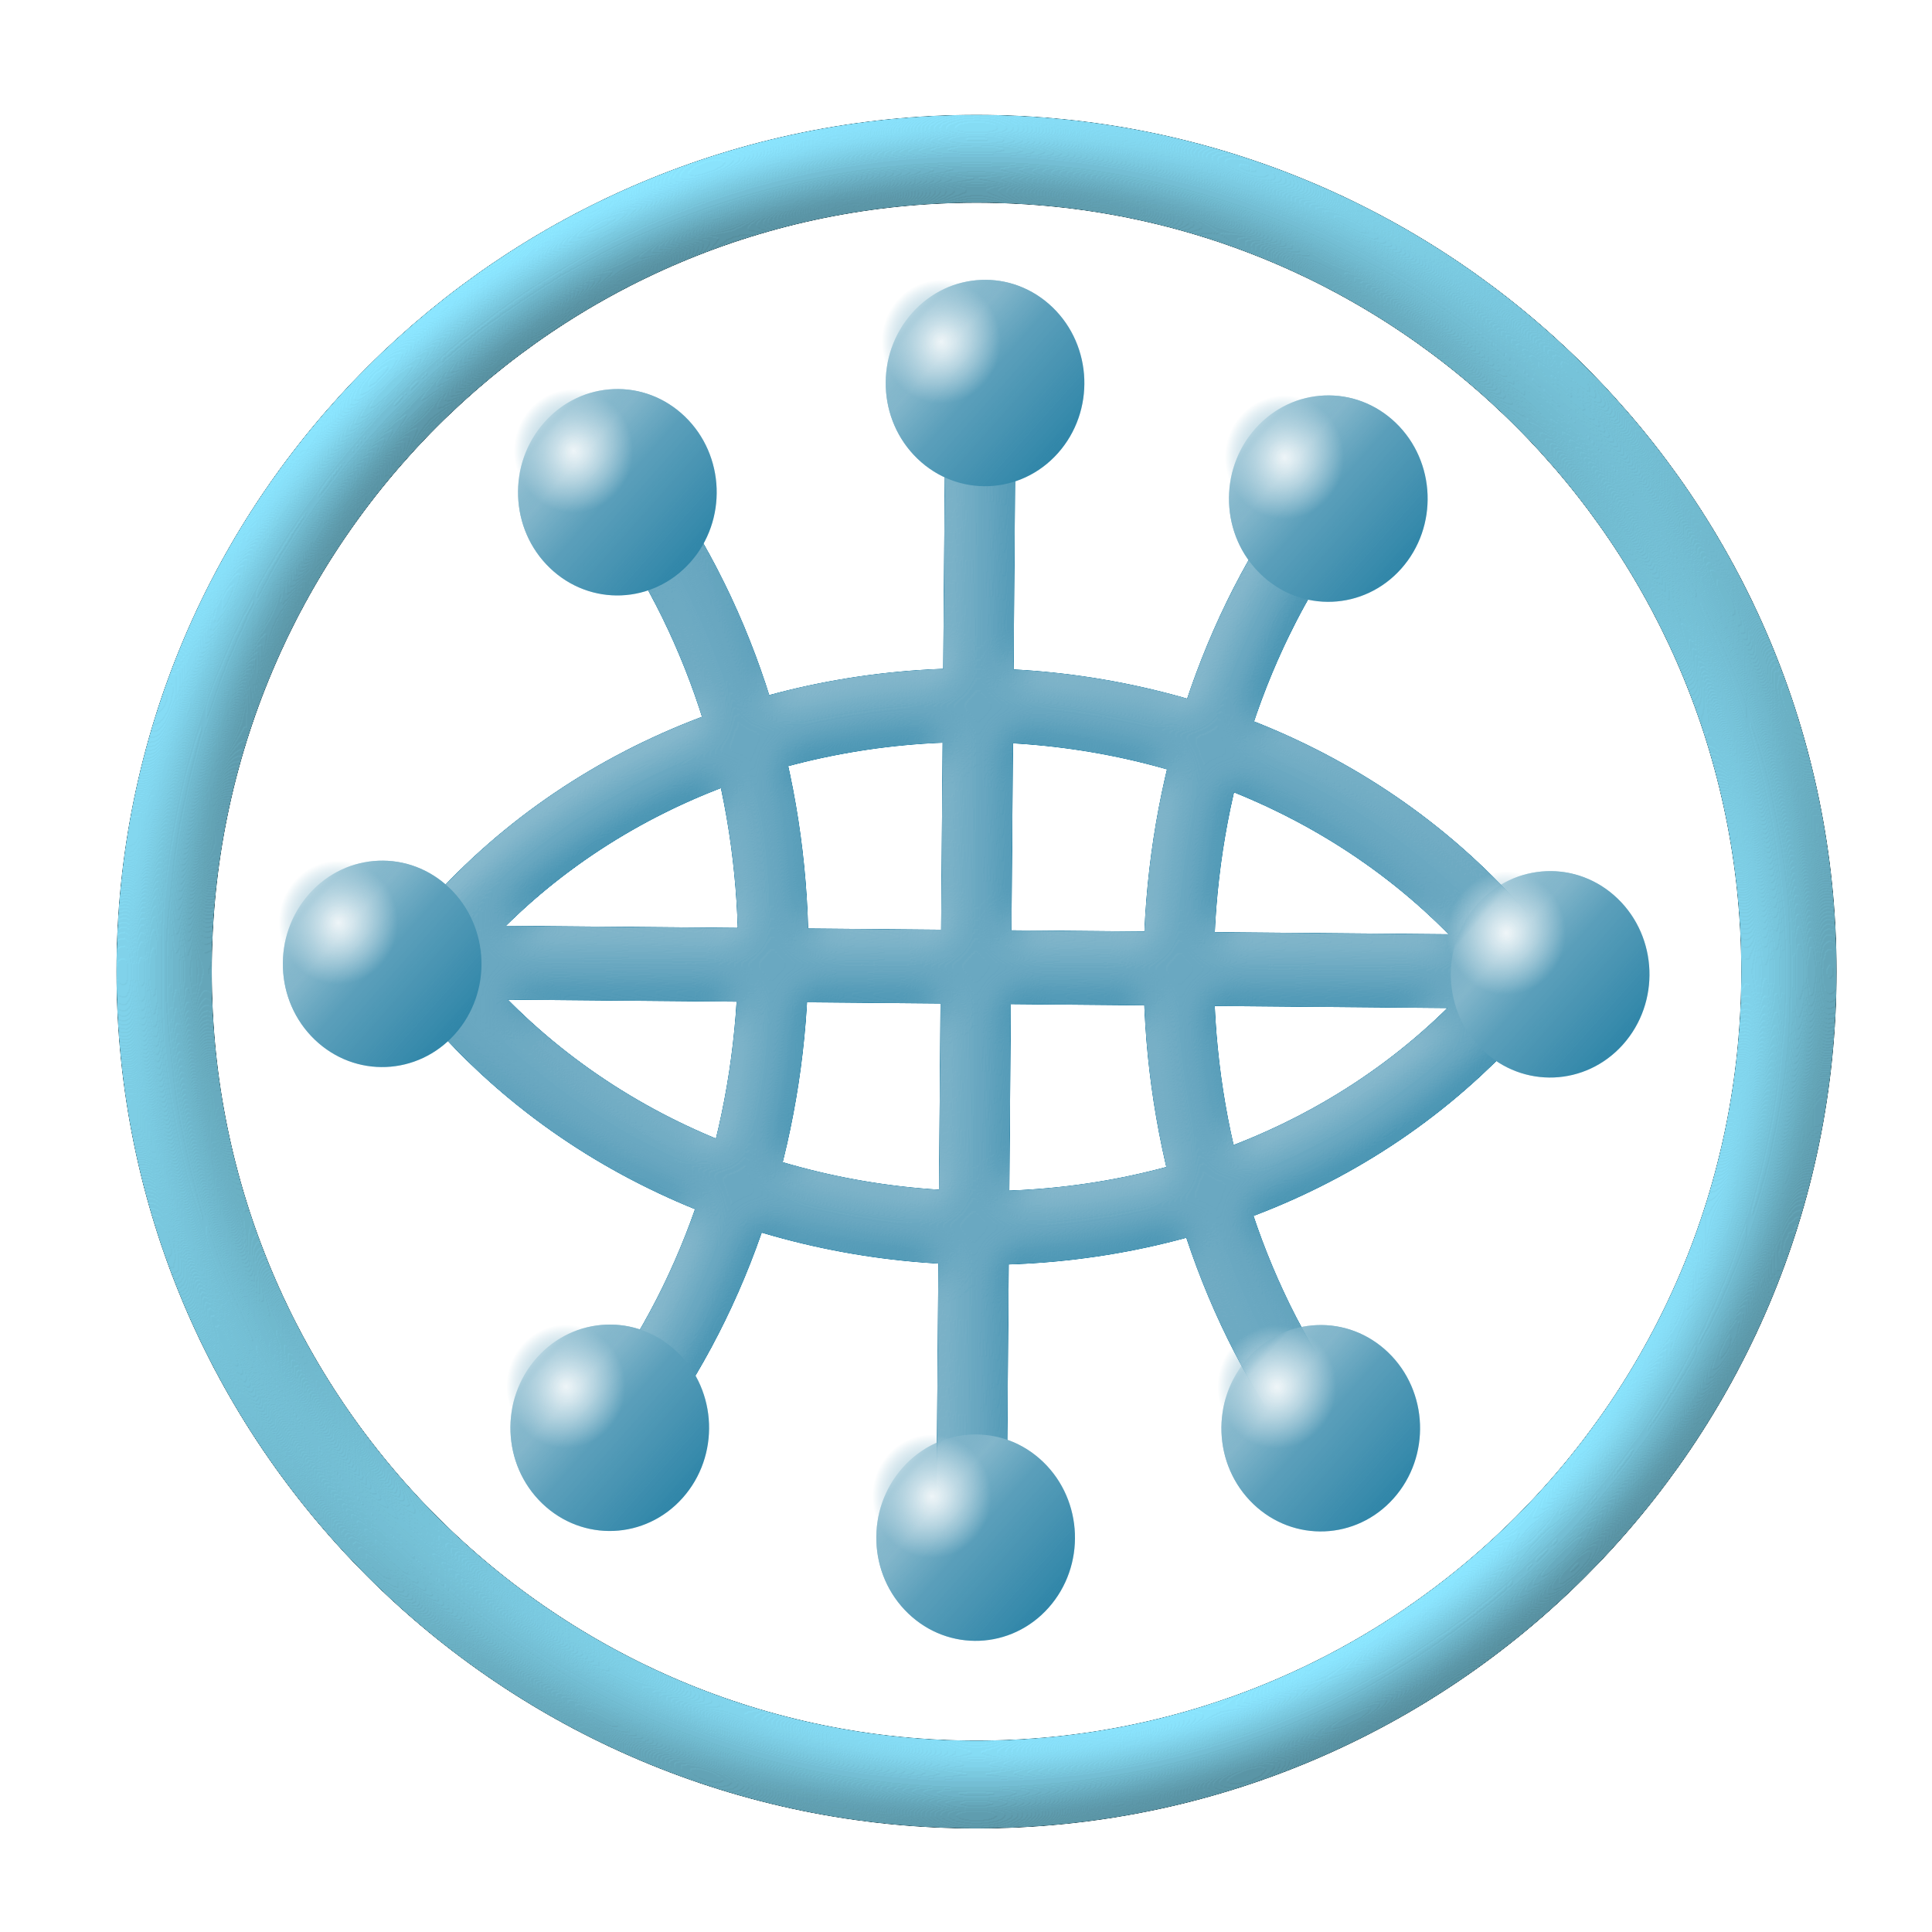
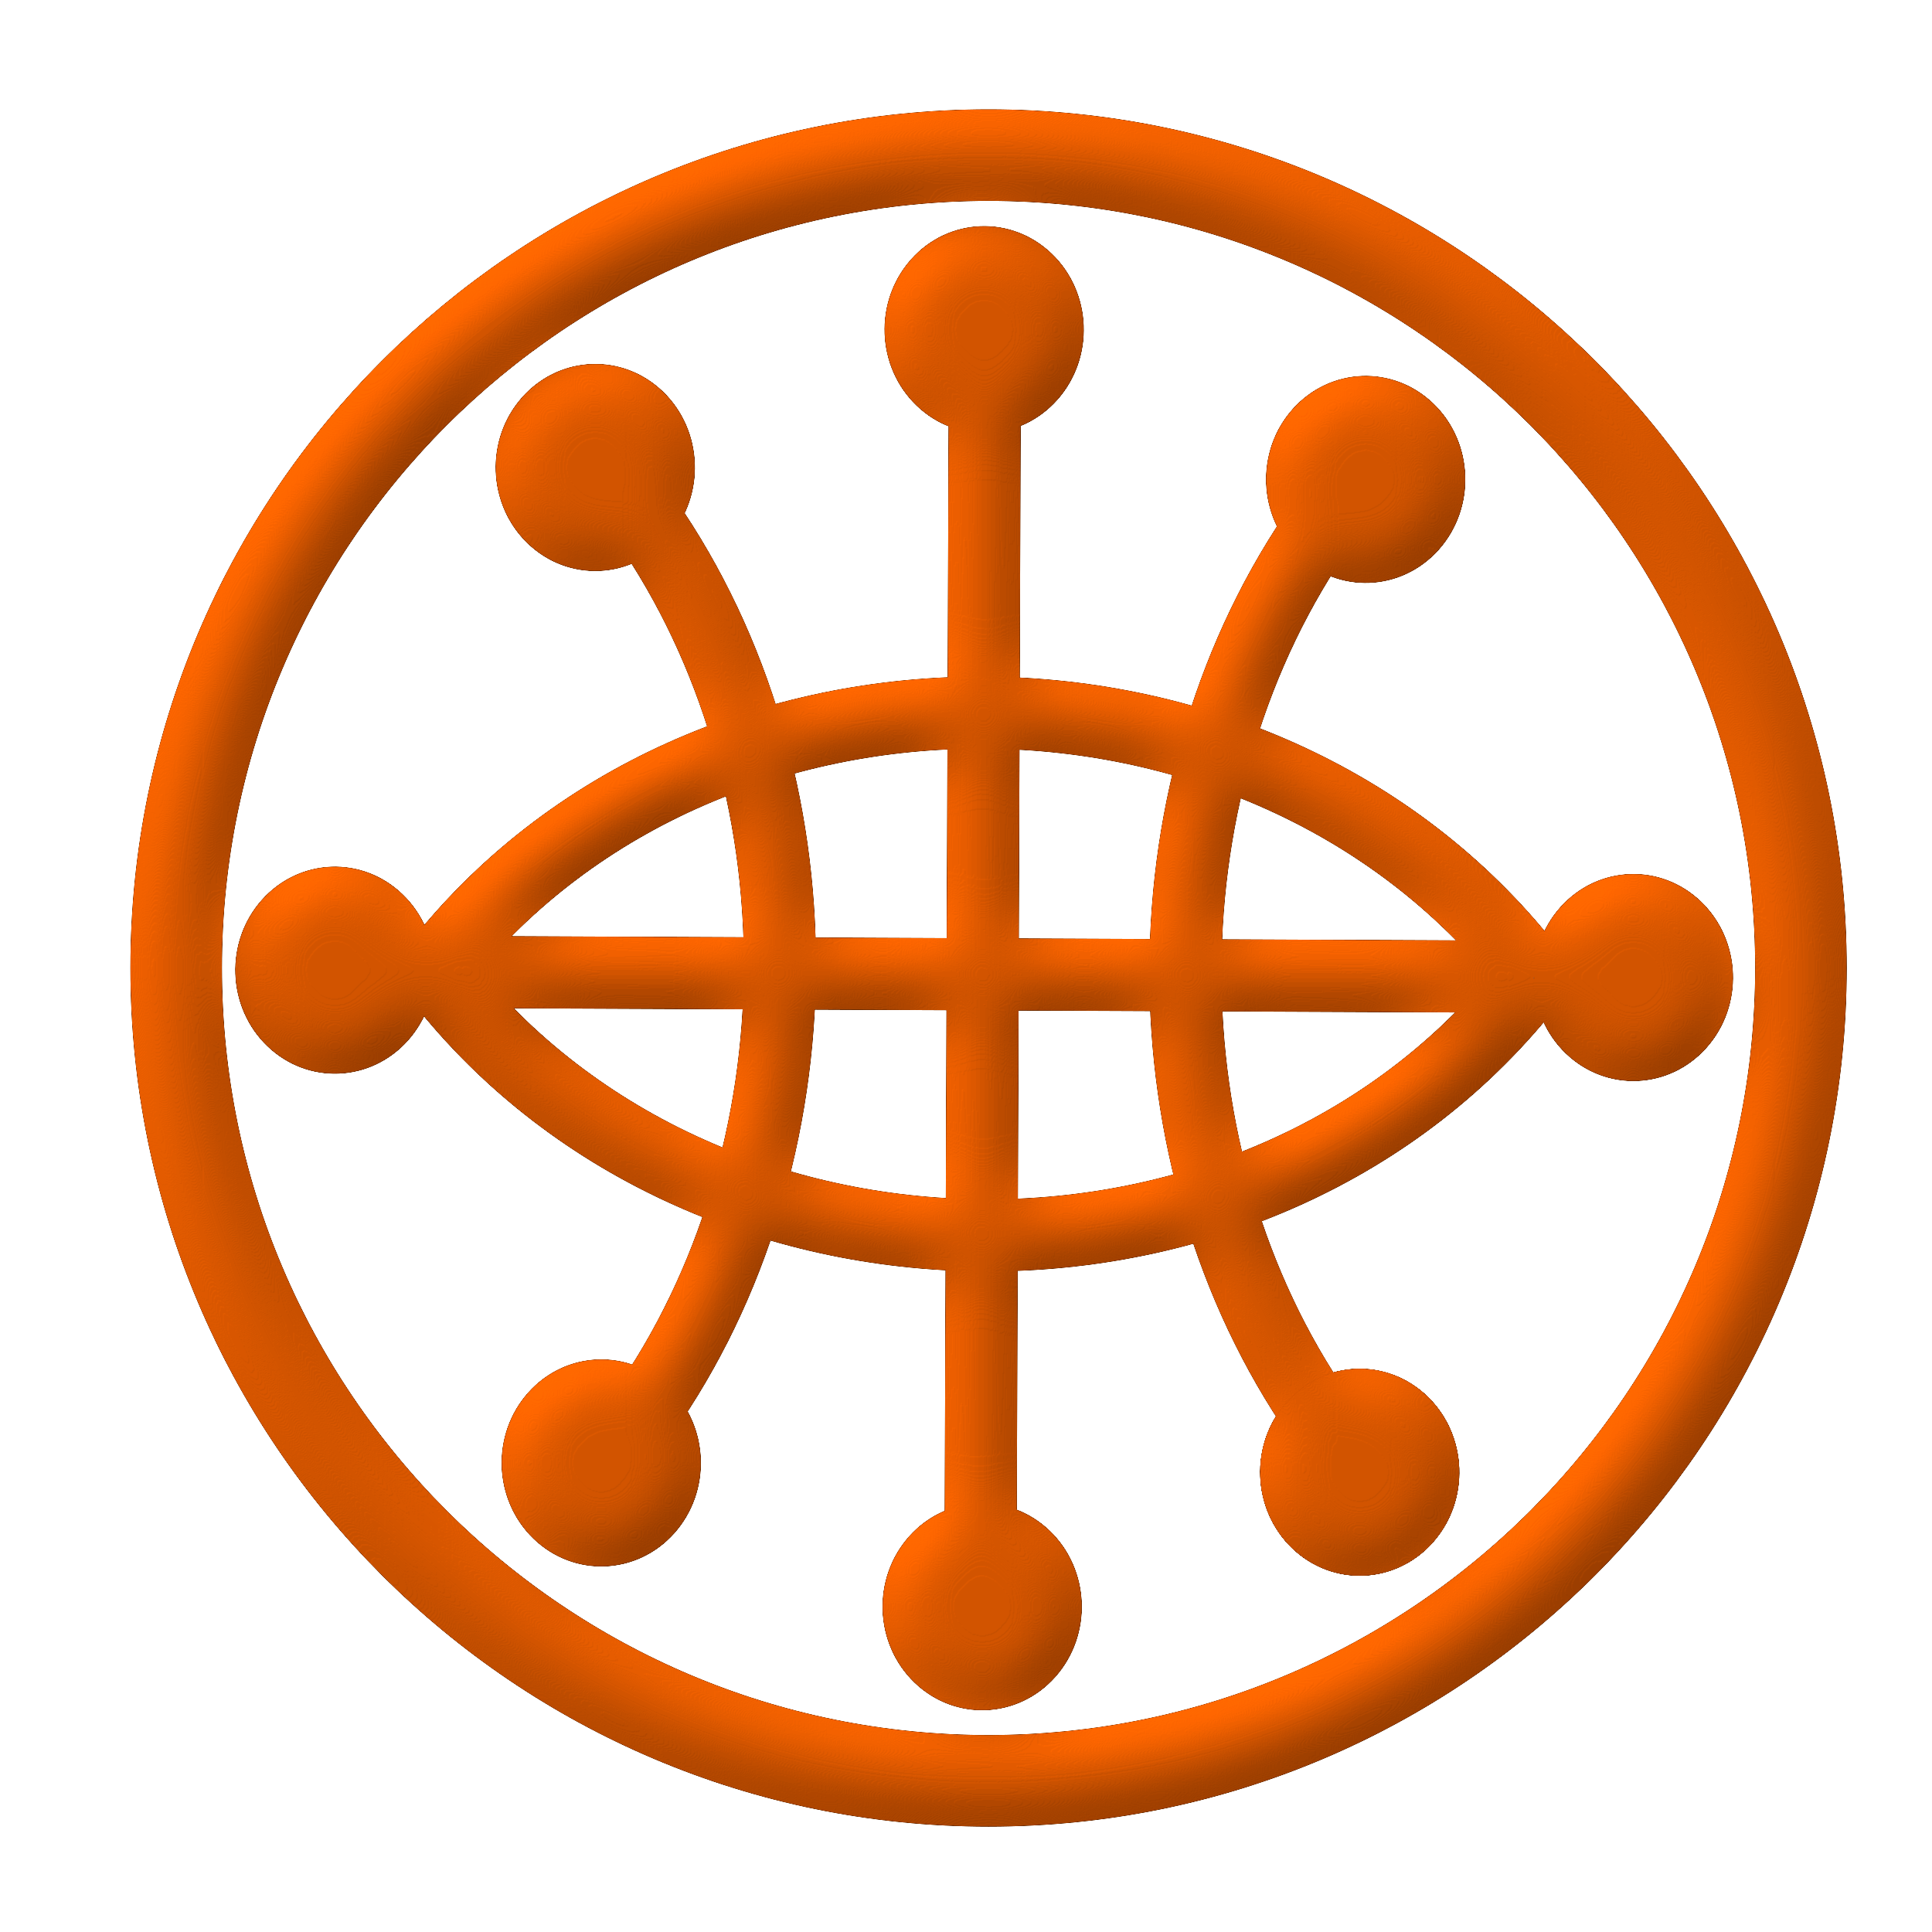
- <svg xmlns="http://www.w3.org/2000/svg" xmlns:xlink="http://www.w3.org/1999/xlink" width="320" height="320" id="svg2" version="1.1">
+ <svg xmlns="http://www.w3.org/2000/svg" width="341.333" height="341.333" id="svg2" version="1.1">
  <defs id="defs">
-     <filter id="filter4019" style="color-interpolation-filters:sRGB">
-       <feGaussianBlur stdDeviation="6" in="SourceGraphic" result="result0" id="feGaussianBlur4021" />
-       <feDiffuseLighting diffuseConstant="1" surfaceScale="10" result="result5" id="feDiffuseLighting4023">
-         <feDistantLight elevation="25" azimuth="235" id="feDistantLight4025" />
+     <filter style="color-interpolation-filters:sRGB" id="filter4019">
+       <feGaussianBlur id="feGaussianBlur4021" result="result0" in="SourceGraphic" stdDeviation="2.42" />
+       <feDiffuseLighting id="feDiffuseLighting4023" result="result5" surfaceScale="10" diffuseConstant="2.62">
+         <feDistantLight id="feDistantLight4025" azimuth="235" elevation="25" />
      </feDiffuseLighting>
-       <feComposite k4="0" k1="1" in2="SourceGraphic" in="result5" result="result4" operator="arithmetic" k2="0" k3="0.6" id="feComposite4027" />
-     </filter>
-     <filter width="1" height="1" x="0" y="0" id="filter3026-0" style="color-interpolation-filters:sRGB">
-       <feColorMatrix result="result1" values="180" type="hueRotate" id="feColorMatrix3028-0" />
-     </filter>
-     <filter id="filter11703" x="0" y="0" width="1" height="1" style="color-interpolation-filters:sRGB">
-       <feColorMatrix id="feColorMatrix11705" result="result2" values="1" type="saturate" />
-       <feColorMatrix id="feColorMatrix11707" in="result2" type="hueRotate" values="50" result="result1" />
-       <feColorMatrix id="feColorMatrix11709" type="matrix" values="1 -1 1 0 0 0 1 0 0 0 1 -1 1 0 0 0 0 0 1 0 " />
-       <feColorMatrix result="fbSourceGraphic" id="feColorMatrix11711" type="hueRotate" values="300" />
-       <feColorMatrix id="feColorMatrix13969" values="0 0 0 -1 0 0 0 0 -1 0 0 0 0 -1 0 0 0 0 1 0" in="fbSourceGraphic" result="fbSourceGraphicAlpha" />
-       <feColorMatrix in="fbSourceGraphic" result="result1" values="0" type="saturate" id="feColorMatrix13971" />
-       <feFlood result="result3" flood-color="rgb(9,111,152)" id="feFlood13973" />
-       <feBlend result="result2" mode="screen" in2="result1" id="feBlend13975" />
-       <feComposite in="result2" operator="in" in2="fbSourceGraphic" id="feComposite13977" />
-     </filter>
-     <filter id="filter4016" style="color-interpolation-filters:sRGB">
-       <feGaussianBlur id="feGaussianBlur4018" result="result0" in="SourceGraphic" stdDeviation="5" />
-       <feDiffuseLighting id="feDiffuseLighting4020" result="result5" surfaceScale="10" diffuseConstant="1">
-         <feDistantLight id="feDistantLight4022" azimuth="235" elevation="25" />
+       <feComposite id="feComposite4027" k3="0.6" k2="0" operator="arithmetic" result="result4" k1="1" k4="0" in="result5" in2="SourceGraphic" />
+     </filter>
+     <filter style="color-interpolation-filters:sRGB" id="filter3026-0" y="0" x="0" height="1" width="1">
+       <feColorMatrix id="feColorMatrix3028-0" type="hueRotate" values="180" result="result1" />
+     </filter>
+     <filter style="color-interpolation-filters:sRGB" height="1" width="1" y="0" x="0" id="filter11703">
+       <feColorMatrix type="saturate" values="1" result="result2" id="feColorMatrix11705" />
+       <feColorMatrix result="result1" values="50" type="hueRotate" in="result2" id="feColorMatrix11707" />
+       <feColorMatrix values="1 -1 1 0 0 0 1 0 0 0 1 -1 1 0 0 0 0 0 1 0 " type="matrix" id="feColorMatrix11709" />
+       <feColorMatrix values="300" type="hueRotate" id="feColorMatrix11711" result="fbSourceGraphic" />
+       <feColorMatrix result="fbSourceGraphicAlpha" in="fbSourceGraphic" values="0 0 0 -1 0 0 0 0 -1 0 0 0 0 -1 0 0 0 0 1 0" id="feColorMatrix13969" />
+       <feColorMatrix id="feColorMatrix13971" type="saturate" values="0" result="result1" in="fbSourceGraphic" />
+       <feFlood id="feFlood13973" flood-color="rgb(9,111,152)" result="result3" />
+       <feBlend id="feBlend13975" in2="result1" mode="screen" result="result2" />
+       <feComposite id="feComposite13977" in2="fbSourceGraphic" operator="in" in="result2" />
+     </filter>
+     <filter style="color-interpolation-filters:sRGB" id="filter4016">
+       <feGaussianBlur stdDeviation="5" in="SourceGraphic" result="result0" id="feGaussianBlur4018" />
+       <feDiffuseLighting diffuseConstant="1" surfaceScale="10" result="result5" id="feDiffuseLighting4020" lighting-color="rgb(254,254,254)">
+         <feDistantLight elevation="13" azimuth="235" id="feDistantLight4022" />
      </feDiffuseLighting>
-       <feComposite k4="0" id="feComposite4024" k3="0.6" k2="0" operator="arithmetic" result="result4" in="result5" in2="SourceGraphic" k1="1" />
-     </filter>
-     <linearGradient y2="535.219" x2="605.714" y1="535.219" x1="154.286" gradientUnits="userSpaceOnUse" id="linearGradient8209-262" xlink:href="#linearGradient15834-3-2-254" />
+       <feComposite k1="1" in="result5" result="result4" operator="arithmetic" k2="0" k3="0.6" id="feComposite4024" k4="0" in2="SourceGraphic" />
+     </filter>
    <linearGradient id="linearGradient15834-3-2-254">
-       <stop style="stop-color:#77001c;stop-opacity:1;" offset="0" id="stop6827" />
-       <stop id="stop6829" offset="0.5" style="stop-color:#da1964;stop-opacity:1;" />
-       <stop style="stop-color: rgb(210, 64, 15); stop-opacity: 1;" offset="0.75" id="stop6831" />
-       <stop id="stop6833" offset="0.938" style="stop-color: rgb(212, 67, 22); stop-opacity: 0.615;" />
-       <stop id="stop6835" offset="1" style="stop-color:#c3003b;stop-opacity:0.219;" />
-     </linearGradient>
-     <radialGradient r="135" fy="545.934" fx="102.143" cy="545.934" cx="102.143" gradientUnits="userSpaceOnUse" id="radialGradient8211-889" xlink:href="#linearGradient18791-8-2-811" />
-     <linearGradient id="linearGradient18791-8-2-811">
-       <stop id="stop6839" offset="0" style="stop-color: rgb(255, 255, 255); stop-opacity: 1;" />
-       <stop id="stop6841" offset="1" style="stop-color: rgb(255, 255, 255); stop-opacity: 0;" />
-     </linearGradient>
-     <linearGradient y2="535.219" x2="605.714" y1="535.219" x1="154.286" gradientUnits="userSpaceOnUse" id="linearGradient8213-323" xlink:href="#linearGradient15834-3-2-825" />
+       <stop id="stop6827" offset="0" style="stop-color:#77001c;stop-opacity:1;" />
+       <stop style="stop-color:#da1964;stop-opacity:1;" offset="0.5" id="stop6829" />
+       <stop id="stop6831" offset="0.75" style="stop-color: rgb(210, 64, 15); stop-opacity: 1;" />
+       <stop style="stop-color: rgb(212, 67, 22); stop-opacity: 0.615;" offset="0.938" id="stop6833" />
+       <stop style="stop-color:#c3003b;stop-opacity:0.219;" offset="1" id="stop6835" />
+     </linearGradient>
    <linearGradient id="linearGradient15834-3-2-825">
-       <stop style="stop-color:#77001c;stop-opacity:1;" offset="0" id="stop6845" />
-       <stop id="stop6847" offset="0.5" style="stop-color:#da1964;stop-opacity:1;" />
-       <stop style="stop-color: rgb(210, 64, 15); stop-opacity: 1;" offset="0.75" id="stop6849" />
-       <stop id="stop6851" offset="0.938" style="stop-color: rgb(212, 67, 22); stop-opacity: 0.615;" />
-       <stop id="stop6853" offset="1" style="stop-color:#c3003b;stop-opacity:0.219;" />
-     </linearGradient>
-     <radialGradient r="135" fy="545.934" fx="102.143" cy="545.934" cx="102.143" gradientUnits="userSpaceOnUse" id="radialGradient8215-615" xlink:href="#linearGradient18791-8-2-933" />
-     <linearGradient id="linearGradient18791-8-2-933">
-       <stop id="stop6857" offset="0" style="stop-color: rgb(255, 255, 255); stop-opacity: 1;" />
-       <stop id="stop6859" offset="1" style="stop-color: rgb(255, 255, 255); stop-opacity: 0;" />
-     </linearGradient>
-     <linearGradient y2="535.219" x2="605.714" y1="535.219" x1="154.286" gradientUnits="userSpaceOnUse" id="linearGradient8217-977" xlink:href="#linearGradient15834-3-2-242" />
+       <stop id="stop6845" offset="0" style="stop-color:#77001c;stop-opacity:1;" />
+       <stop style="stop-color:#da1964;stop-opacity:1;" offset="0.5" id="stop6847" />
+       <stop id="stop6849" offset="0.75" style="stop-color: rgb(210, 64, 15); stop-opacity: 1;" />
+       <stop style="stop-color: rgb(212, 67, 22); stop-opacity: 0.615;" offset="0.938" id="stop6851" />
+       <stop style="stop-color:#c3003b;stop-opacity:0.219;" offset="1" id="stop6853" />
+     </linearGradient>
    <linearGradient id="linearGradient15834-3-2-242">
-       <stop style="stop-color:#77001c;stop-opacity:1;" offset="0" id="stop6863" />
-       <stop id="stop6865" offset="0.5" style="stop-color:#da1964;stop-opacity:1;" />
-       <stop style="stop-color: rgb(210, 64, 15); stop-opacity: 1;" offset="0.75" id="stop6867" />
-       <stop id="stop6869" offset="0.938" style="stop-color: rgb(212, 67, 22); stop-opacity: 0.615;" />
-       <stop id="stop6871" offset="1" style="stop-color:#c3003b;stop-opacity:0.219;" />
-     </linearGradient>
-     <radialGradient r="135" fy="545.934" fx="102.143" cy="545.934" cx="102.143" gradientUnits="userSpaceOnUse" id="radialGradient8219-540" xlink:href="#linearGradient18791-8-2-980" />
-     <linearGradient id="linearGradient18791-8-2-980">
-       <stop id="stop6875" offset="0" style="stop-color: rgb(255, 255, 255); stop-opacity: 1;" />
-       <stop id="stop6877" offset="1" style="stop-color: rgb(255, 255, 255); stop-opacity: 0;" />
-     </linearGradient>
-     <linearGradient y2="535.219" x2="605.714" y1="535.219" x1="154.286" gradientUnits="userSpaceOnUse" id="linearGradient8221-575" xlink:href="#linearGradient15834-3-2-546" />
+       <stop id="stop6863" offset="0" style="stop-color:#77001c;stop-opacity:1;" />
+       <stop style="stop-color:#da1964;stop-opacity:1;" offset="0.5" id="stop6865" />
+       <stop id="stop6867" offset="0.75" style="stop-color: rgb(210, 64, 15); stop-opacity: 1;" />
+       <stop style="stop-color: rgb(212, 67, 22); stop-opacity: 0.615;" offset="0.938" id="stop6869" />
+       <stop style="stop-color:#c3003b;stop-opacity:0.219;" offset="1" id="stop6871" />
+     </linearGradient>
    <linearGradient id="linearGradient15834-3-2-546">
-       <stop style="stop-color:#77001c;stop-opacity:1;" offset="0" id="stop6881" />
-       <stop id="stop6883" offset="0.5" style="stop-color:#da1964;stop-opacity:1;" />
-       <stop style="stop-color: rgb(210, 64, 15); stop-opacity: 1;" offset="0.75" id="stop6885" />
-       <stop id="stop6887" offset="0.938" style="stop-color: rgb(212, 67, 22); stop-opacity: 0.615;" />
-       <stop id="stop6889" offset="1" style="stop-color:#c3003b;stop-opacity:0.219;" />
-     </linearGradient>
-     <radialGradient r="135" fy="545.934" fx="102.143" cy="545.934" cx="102.143" gradientUnits="userSpaceOnUse" id="radialGradient8223-123" xlink:href="#linearGradient18791-8-2-250" />
-     <linearGradient id="linearGradient18791-8-2-250">
-       <stop id="stop6893" offset="0" style="stop-color: rgb(255, 255, 255); stop-opacity: 1;" />
-       <stop id="stop6895" offset="1" style="stop-color: rgb(255, 255, 255); stop-opacity: 0;" />
-     </linearGradient>
-     <linearGradient y2="535.219" x2="605.714" y1="535.219" x1="154.286" gradientUnits="userSpaceOnUse" id="linearGradient8225-385" xlink:href="#linearGradient15834-3-2-428" />
+       <stop id="stop6881" offset="0" style="stop-color:#77001c;stop-opacity:1;" />
+       <stop style="stop-color:#da1964;stop-opacity:1;" offset="0.5" id="stop6883" />
+       <stop id="stop6885" offset="0.75" style="stop-color: rgb(210, 64, 15); stop-opacity: 1;" />
+       <stop style="stop-color: rgb(212, 67, 22); stop-opacity: 0.615;" offset="0.938" id="stop6887" />
+       <stop style="stop-color:#c3003b;stop-opacity:0.219;" offset="1" id="stop6889" />
+     </linearGradient>
    <linearGradient id="linearGradient15834-3-2-428">
-       <stop style="stop-color:#77001c;stop-opacity:1;" offset="0" id="stop6899" />
-       <stop id="stop6901" offset="0.5" style="stop-color:#da1964;stop-opacity:1;" />
-       <stop style="stop-color: rgb(210, 64, 15); stop-opacity: 1;" offset="0.75" id="stop6903" />
-       <stop id="stop6905" offset="0.938" style="stop-color: rgb(212, 67, 22); stop-opacity: 0.615;" />
-       <stop id="stop6907" offset="1" style="stop-color:#c3003b;stop-opacity:0.219;" />
-     </linearGradient>
-     <radialGradient r="135" fy="545.934" fx="102.143" cy="545.934" cx="102.143" gradientUnits="userSpaceOnUse" id="radialGradient8227-550" xlink:href="#linearGradient18791-8-2-362" />
-     <linearGradient id="linearGradient18791-8-2-362">
-       <stop id="stop6911" offset="0" style="stop-color: rgb(255, 255, 255); stop-opacity: 1;" />
-       <stop id="stop6913" offset="1" style="stop-color: rgb(255, 255, 255); stop-opacity: 0;" />
-     </linearGradient>
-     <linearGradient y2="535.219" x2="605.714" y1="535.219" x1="154.286" gradientUnits="userSpaceOnUse" id="linearGradient8229-448" xlink:href="#linearGradient15834-3-2-91" />
+       <stop id="stop6899" offset="0" style="stop-color:#77001c;stop-opacity:1;" />
+       <stop style="stop-color:#da1964;stop-opacity:1;" offset="0.5" id="stop6901" />
+       <stop id="stop6903" offset="0.75" style="stop-color: rgb(210, 64, 15); stop-opacity: 1;" />
+       <stop style="stop-color: rgb(212, 67, 22); stop-opacity: 0.615;" offset="0.938" id="stop6905" />
+       <stop style="stop-color:#c3003b;stop-opacity:0.219;" offset="1" id="stop6907" />
+     </linearGradient>
    <linearGradient id="linearGradient15834-3-2-91">
-       <stop style="stop-color:#77001c;stop-opacity:1;" offset="0" id="stop6917" />
-       <stop id="stop6919" offset="0.5" style="stop-color:#da1964;stop-opacity:1;" />
-       <stop style="stop-color: rgb(210, 64, 15); stop-opacity: 1;" offset="0.75" id="stop6921" />
-       <stop id="stop6923" offset="0.938" style="stop-color: rgb(212, 67, 22); stop-opacity: 0.615;" />
-       <stop id="stop6925" offset="1" style="stop-color:#c3003b;stop-opacity:0.219;" />
-     </linearGradient>
-     <radialGradient r="135" fy="545.934" fx="102.143" cy="545.934" cx="102.143" gradientUnits="userSpaceOnUse" id="radialGradient8231-856" xlink:href="#linearGradient18791-8-2-197" />
-     <linearGradient id="linearGradient18791-8-2-197">
-       <stop id="stop6929" offset="0" style="stop-color: rgb(255, 255, 255); stop-opacity: 1;" />
-       <stop id="stop6931" offset="1" style="stop-color: rgb(255, 255, 255); stop-opacity: 0;" />
-     </linearGradient>
-     <linearGradient y2="535.219" x2="605.714" y1="535.219" x1="154.286" gradientUnits="userSpaceOnUse" id="linearGradient8233-584" xlink:href="#linearGradient15834-3-2-941" />
+       <stop id="stop6917" offset="0" style="stop-color:#77001c;stop-opacity:1;" />
+       <stop style="stop-color:#da1964;stop-opacity:1;" offset="0.5" id="stop6919" />
+       <stop id="stop6921" offset="0.75" style="stop-color: rgb(210, 64, 15); stop-opacity: 1;" />
+       <stop style="stop-color: rgb(212, 67, 22); stop-opacity: 0.615;" offset="0.938" id="stop6923" />
+       <stop style="stop-color:#c3003b;stop-opacity:0.219;" offset="1" id="stop6925" />
+     </linearGradient>
    <linearGradient id="linearGradient15834-3-2-941">
-       <stop style="stop-color:#77001c;stop-opacity:1;" offset="0" id="stop6935" />
-       <stop id="stop6937" offset="0.5" style="stop-color:#da1964;stop-opacity:1;" />
-       <stop style="stop-color: rgb(210, 64, 15); stop-opacity: 1;" offset="0.75" id="stop6939" />
-       <stop id="stop6941" offset="0.938" style="stop-color: rgb(212, 67, 22); stop-opacity: 0.615;" />
-       <stop id="stop6943" offset="1" style="stop-color:#c3003b;stop-opacity:0.219;" />
-     </linearGradient>
-     <radialGradient r="135" fy="545.934" fx="102.143" cy="545.934" cx="102.143" gradientUnits="userSpaceOnUse" id="radialGradient8235-749" xlink:href="#linearGradient18791-8-2-943" />
-     <linearGradient id="linearGradient18791-8-2-943">
-       <stop id="stop6947" offset="0" style="stop-color: rgb(255, 255, 255); stop-opacity: 1;" />
-       <stop id="stop6949" offset="1" style="stop-color: rgb(255, 255, 255); stop-opacity: 0;" />
-     </linearGradient>
-     <linearGradient y2="535.219" x2="605.714" y1="535.219" x1="154.286" gradientUnits="userSpaceOnUse" id="linearGradient8237-895" xlink:href="#linearGradient15834-3-2-549" />
+       <stop id="stop6935" offset="0" style="stop-color:#77001c;stop-opacity:1;" />
+       <stop style="stop-color:#da1964;stop-opacity:1;" offset="0.5" id="stop6937" />
+       <stop id="stop6939" offset="0.75" style="stop-color: rgb(210, 64, 15); stop-opacity: 1;" />
+       <stop style="stop-color: rgb(212, 67, 22); stop-opacity: 0.615;" offset="0.938" id="stop6941" />
+       <stop style="stop-color:#c3003b;stop-opacity:0.219;" offset="1" id="stop6943" />
+     </linearGradient>
    <linearGradient id="linearGradient15834-3-2-549">
-       <stop style="stop-color:#77001c;stop-opacity:1;" offset="0" id="stop6953" />
-       <stop id="stop6955" offset="0.5" style="stop-color:#da1964;stop-opacity:1;" />
-       <stop style="stop-color: rgb(210, 64, 15); stop-opacity: 1;" offset="0.75" id="stop6957" />
-       <stop id="stop6959" offset="0.938" style="stop-color: rgb(212, 67, 22); stop-opacity: 0.615;" />
-       <stop id="stop6961" offset="1" style="stop-color:#c3003b;stop-opacity:0.219;" />
-     </linearGradient>
-     <radialGradient r="135" fy="545.934" fx="102.143" cy="545.934" cx="102.143" gradientUnits="userSpaceOnUse" id="radialGradient8239-582" xlink:href="#linearGradient18791-8-2-620" />
-     <linearGradient id="linearGradient18791-8-2-620">
-       <stop id="stop6965" offset="0" style="stop-color: rgb(255, 255, 255); stop-opacity: 1;" />
-       <stop id="stop6967" offset="1" style="stop-color: rgb(255, 255, 255); stop-opacity: 0;" />
-     </linearGradient>
+       <stop id="stop6953" offset="0" style="stop-color:#77001c;stop-opacity:1;" />
+       <stop style="stop-color:#da1964;stop-opacity:1;" offset="0.5" id="stop6955" />
+       <stop id="stop6957" offset="0.75" style="stop-color: rgb(210, 64, 15); stop-opacity: 1;" />
+       <stop style="stop-color: rgb(212, 67, 22); stop-opacity: 0.615;" offset="0.938" id="stop6959" />
+       <stop style="stop-color:#c3003b;stop-opacity:0.219;" offset="1" id="stop6961" />
+     </linearGradient>
+     <filter width="1.5" x="-0.25" height="1.5" y="-0.25" style="color-interpolation-filters:sRGB;" id="filter9065">
+       <feGaussianBlur result="result8" stdDeviation="3" id="feGaussianBlur9039" />
+       <feTurbulence baseFrequency="0.03 0.03" numOctaves="8" type="fractalNoise" result="result7" seed="77" id="feTurbulence9041" />
+       <feColorMatrix values="1 0 0 0 0 0 1 0 0 0 0 0 1 0 0 0 0 0 1.6 -0.6 " result="result5" id="feColorMatrix9043" />
+       <feComposite in2="result8" operator="in" in="result7" result="result6" id="feComposite9045" />
+       <feDisplacementMap in2="result6" result="result4" scale="60" yChannelSelector="A" xChannelSelector="A" in="result5" id="feDisplacementMap9047" />
+       <feConvolveMatrix order="3 3" kernelMatrix="2 0 0 0 4 0 0 0 -2 " targetX="2" targetY="2" divisor="2" result="result9" id="feConvolveMatrix9049" />
+       <feComposite in2="SourceGraphic" operator="atop" in="result9" result="result10" id="feComposite9051" />
+       <feBlend in2="result10" mode="darken" result="fbSourceGraphic" id="feBlend9053" />
+       <feGaussianBlur result="result0" in="fbSourceGraphic" stdDeviation="5" id="feGaussianBlur9055" />
+       <feSpecularLighting specularExponent="25" specularConstant="1" surfaceScale="5" lighting-color="rgb(242,215,108)" result="result1" in="result0" id="feSpecularLighting9059">
+         <feDistantLight azimuth="235" elevation="60" id="feDistantLight9057" />
+       </feSpecularLighting>
+       <feComposite operator="in" result="result2" in="result1" in2="fbSourceGraphic" id="feComposite9061" />
+       <feComposite k3="1" k2="1" operator="arithmetic" result="result4" in="fbSourceGraphic" in2="result2" id="feComposite9063" />
+     </filter>
+     <filter width="1.5" x="-0.25" height="1.5" y="-0.25" style="color-interpolation-filters:sRGB;" id="filter9115">
+       <feGaussianBlur result="result8" stdDeviation="3" id="feGaussianBlur9089" />
+       <feTurbulence baseFrequency="0.03 0.03" numOctaves="8" type="fractalNoise" result="result7" seed="77" id="feTurbulence9091" />
+       <feColorMatrix values="1 0 0 0 0 0 1 0 0 0 0 0 1 0 0 0 0 0 1.6 -0.6 " result="result5" id="feColorMatrix9093" />
+       <feComposite in2="result8" operator="in" in="result7" result="result6" id="feComposite9095" />
+       <feDisplacementMap in2="result6" result="result4" scale="60" yChannelSelector="A" xChannelSelector="A" in="result5" id="feDisplacementMap9097" />
+       <feConvolveMatrix order="3 3" kernelMatrix="2 0 0 0 4 0 0 0 -2 " targetX="2" targetY="2" divisor="2" result="result9" id="feConvolveMatrix9099" />
+       <feComposite in2="SourceGraphic" operator="atop" in="result9" result="result10" id="feComposite9101" />
+       <feBlend in2="result10" mode="darken" result="fbSourceGraphic" id="feBlend9103" />
+       <feGaussianBlur result="result0" in="fbSourceGraphic" stdDeviation="5" id="feGaussianBlur9105" />
+       <feSpecularLighting specularExponent="25" specularConstant="1" surfaceScale="5" lighting-color="rgb(242,215,108)" result="result1" in="result0" id="feSpecularLighting9109">
+         <feDistantLight azimuth="235" elevation="60" id="feDistantLight9107" />
+       </feSpecularLighting>
+       <feComposite operator="in" result="result2" in="result1" in2="fbSourceGraphic" id="feComposite9111" />
+       <feComposite k3="1" k2="1" operator="arithmetic" result="result4" in="fbSourceGraphic" in2="result2" id="feComposite9113" />
+     </filter>
+     <filter width="1.5" x="-0.25" height="1.5" y="-0.25" style="color-interpolation-filters:sRGB;" id="filter9143">
+       <feGaussianBlur result="result8" stdDeviation="3" id="feGaussianBlur9117" />
+       <feTurbulence baseFrequency="0.03 0.03" numOctaves="8" type="fractalNoise" result="result7" seed="77" id="feTurbulence9119" />
+       <feColorMatrix values="1 0 0 0 0 0 1 0 0 0 0 0 1 0 0 0 0 0 1.6 -0.6 " result="result5" id="feColorMatrix9121" />
+       <feComposite in2="result8" operator="in" in="result7" result="result6" id="feComposite9123" />
+       <feDisplacementMap in2="result6" result="result4" scale="60" yChannelSelector="A" xChannelSelector="A" in="result5" id="feDisplacementMap9125" />
+       <feConvolveMatrix order="3 3" kernelMatrix="2 0 0 0 4 0 0 0 -2 " targetX="2" targetY="2" divisor="2" result="result9" id="feConvolveMatrix9127" />
+       <feComposite in2="SourceGraphic" operator="atop" in="result9" result="result10" id="feComposite9129" />
+       <feBlend in2="result10" mode="darken" result="fbSourceGraphic" id="feBlend9131" />
+       <feGaussianBlur result="result0" in="fbSourceGraphic" stdDeviation="5" id="feGaussianBlur9133" />
+       <feSpecularLighting specularExponent="25" specularConstant="1" surfaceScale="5" lighting-color="rgb(242,215,108)" result="result1" in="result0" id="feSpecularLighting9137">
+         <feDistantLight azimuth="235" elevation="60" id="feDistantLight9135" />
+       </feSpecularLighting>
+       <feComposite operator="in" result="result2" in="result1" in2="fbSourceGraphic" id="feComposite9139" />
+       <feComposite k3="1" k2="1" operator="arithmetic" result="result4" in="fbSourceGraphic" in2="result2" id="feComposite9141" />
+     </filter>
+     <filter width="1.5" x="-0.25" height="1.5" y="-0.25" style="color-interpolation-filters:sRGB;" id="filter9561">
+       <feGaussianBlur result="result8" stdDeviation="3" id="feGaussianBlur9535" />
+       <feTurbulence baseFrequency="0.03 0.03" numOctaves="8" type="fractalNoise" result="result7" seed="77" id="feTurbulence9537" />
+       <feColorMatrix values="1 0 0 0 0 0 1 0 0 0 0 0 1 0 0 0 0 0 1.6 -0.6 " result="result5" id="feColorMatrix9539" />
+       <feComposite in2="result8" operator="in" in="result7" result="result6" id="feComposite9541" />
+       <feDisplacementMap in2="result6" result="result4" scale="60" yChannelSelector="A" xChannelSelector="A" in="result5" id="feDisplacementMap9543" />
+       <feConvolveMatrix order="3 3" kernelMatrix="2 0 0 0 4 0 0 0 -2 " targetX="2" targetY="2" divisor="2" result="result9" id="feConvolveMatrix9545" />
+       <feComposite in2="SourceGraphic" operator="atop" in="result9" result="result10" id="feComposite9547" />
+       <feBlend in2="result10" mode="darken" result="fbSourceGraphic" id="feBlend9549" />
+       <feGaussianBlur result="result0" in="fbSourceGraphic" stdDeviation="5" id="feGaussianBlur9551" />
+       <feSpecularLighting specularExponent="25" specularConstant="1" surfaceScale="5" lighting-color="rgb(242,215,108)" result="result1" in="result0" id="feSpecularLighting9555">
+         <feDistantLight azimuth="235" elevation="60" id="feDistantLight9553" />
+       </feSpecularLighting>
+       <feComposite operator="in" result="result2" in="result1" in2="fbSourceGraphic" id="feComposite9557" />
+       <feComposite k3="1" k2="1" operator="arithmetic" result="result4" in="fbSourceGraphic" in2="result2" id="feComposite9559" />
+     </filter>
+     <filter style="color-interpolation-filters:sRGB;" id="filter9571">
+       <feComponentTransfer in="blur" result="fbSourceGraphic" id="feComponentTransfer9569">
+         <feFuncR type="gamma" amplitude="1" exponent="1" offset="0" id="feFuncR9563" />
+         <feFuncG type="gamma" amplitude="1" exponent="1" offset="0" id="feFuncG9565" />
+         <feFuncB type="gamma" amplitude="1" exponent="1" offset="0" id="feFuncB9567" />
+         <feFuncA id="feFuncA9993" type="identity" />
+       </feComponentTransfer>
+       <feColorMatrix result="fbSourceGraphicAlpha" in="fbSourceGraphic" values="0 0 0 -1 0 0 0 0 -1 0 0 0 0 -1 0 0 0 0 1 0" id="feColorMatrix9995" />
+       <feGaussianBlur id="feGaussianBlur9997" in="fbSourceGraphic" stdDeviation="6" result="blur" />
+       <feDiffuseLighting id="feDiffuseLighting9999" diffuseConstant="1" surfaceScale="10" lighting-color="rgb(255,255,255)" result="diffuse">
+         <feDistantLight id="feDistantLight10001" elevation="25" azimuth="235" />
+       </feDiffuseLighting>
+       <feComposite in2="diffuse" id="feComposite10003" in="diffuse" operator="arithmetic" k1="1" result="composite1" />
+       <feComposite in2="fbSourceGraphic" id="feComposite10005" in="composite1" k1="1" operator="arithmetic" k3="1" result="composite2" />
+     </filter>
+     <filter style="color-interpolation-filters:sRGB;" id="filter9581">
+       <feComponentTransfer in="blur" result="component" id="feComponentTransfer9579">
+         <feFuncR type="gamma" amplitude="1" exponent="1" offset="0" id="feFuncR9573" />
+         <feFuncG type="gamma" amplitude="1" exponent="1" offset="0" id="feFuncG9575" />
+         <feFuncB type="gamma" amplitude="1" exponent="1" offset="0" id="feFuncB9577" />
+         <feFuncA id="feFuncA9991" type="identity" />
+       </feComponentTransfer>
+     </filter>
+     <filter style="color-interpolation-filters:sRGB;" id="filter9591">
+       <feComponentTransfer in="blur" result="component" id="feComponentTransfer9589">
+         <feFuncR type="gamma" amplitude="1" exponent="1" offset="0" id="feFuncR9583" />
+         <feFuncG type="gamma" amplitude="1" exponent="1" offset="0" id="feFuncG9585" />
+         <feFuncB type="gamma" amplitude="1" exponent="1" offset="0" id="feFuncB9587" />
+         <feFuncA id="feFuncA9989" type="identity" />
+       </feComponentTransfer>
+     </filter>
+     <filter style="color-interpolation-filters:sRGB;" id="filter10043">
+       <feComponentTransfer in="blur" result="fbSourceGraphic" id="feComponentTransfer10041">
+         <feFuncR type="gamma" amplitude="1" exponent="1" offset="0" id="feFuncR10035" />
+         <feFuncG type="gamma" amplitude="1" exponent="1" offset="0" id="feFuncG10037" />
+         <feFuncB type="gamma" amplitude="1" exponent="1" offset="0" id="feFuncB10039" />
+         <feFuncA id="feFuncA10045" type="identity" />
+       </feComponentTransfer>
+       <feColorMatrix result="fbSourceGraphicAlpha" in="fbSourceGraphic" values="0 0 0 -1 0 0 0 0 -1 0 0 0 0 -1 0 0 0 0 1 0" id="feColorMatrix10047" />
+       <feComponentTransfer id="feComponentTransfer10049" in="blur" result="fbSourceGraphic">
+         <feFuncR id="feFuncR10051" type="gamma" amplitude="1" exponent="1" offset="0" />
+         <feFuncG id="feFuncG10053" type="gamma" amplitude="1" exponent="1" offset="0" />
+         <feFuncB id="feFuncB10055" type="gamma" amplitude="1" exponent="1" offset="0" />
+       </feComponentTransfer>
+       <feColorMatrix result="fbSourceGraphicAlpha" in="fbSourceGraphic" values="0 0 0 -1 0 0 0 0 -1 0 0 0 0 -1 0 0 0 0 1 0" id="feColorMatrix10057" />
+       <feComponentTransfer id="feComponentTransfer10059" in="blur" result="fbSourceGraphic">
+         <feFuncR id="feFuncR10061" type="gamma" amplitude="1" exponent="1" offset="0" />
+         <feFuncG id="feFuncG10063" type="gamma" amplitude="1" exponent="1" offset="0" />
+         <feFuncB id="feFuncB10065" type="gamma" amplitude="1" exponent="1" offset="0" />
+       </feComponentTransfer>
+       <feColorMatrix result="fbSourceGraphicAlpha" in="fbSourceGraphic" values="0 0 0 -1 0 0 0 0 -1 0 0 0 0 -1 0 0 0 0 1 0" id="feColorMatrix10067" />
+       <feComponentTransfer id="feComponentTransfer10069" in="blur" result="fbSourceGraphic">
+         <feFuncR id="feFuncR10071" type="gamma" amplitude="1" exponent="1" offset="0" />
+         <feFuncG id="feFuncG10073" type="gamma" amplitude="1" exponent="1" offset="0" />
+         <feFuncB id="feFuncB10075" type="gamma" amplitude="1" exponent="1" offset="0" />
+       </feComponentTransfer>
+       <feColorMatrix result="fbSourceGraphicAlpha" in="fbSourceGraphic" values="0 0 0 -1 0 0 0 0 -1 0 0 0 0 -1 0 0 0 0 1 0" id="feColorMatrix10077" />
+       <feComponentTransfer id="feComponentTransfer10079" in="blur" result="component">
+         <feFuncR id="feFuncR10081" type="gamma" amplitude="1" exponent="1" offset="0" />
+         <feFuncG id="feFuncG10083" type="gamma" amplitude="1" exponent="1" offset="0" />
+         <feFuncB id="feFuncB10085" type="gamma" amplitude="1" exponent="1" offset="0" />
+       </feComponentTransfer>
+     </filter>
  </defs>
-   <g transform="translate(-185.3457,71.94887)" id="layer1">
-     <g id="g8763" transform="matrix(1.007891,0,0,0.9194979,-2.738965,19.05922)">
-       <g id="g3842" transform="matrix(-0.00460172,0.6201795,0.5391501,0.00529671,232.8427,-57.62686)" style="filter:url(#filter11703)">
-         <g id="layer6" />
-         <g id="g4262-5" transform="matrix(0.3291973,0,0,0.380605,-1.374091,-201.057)" />
-         <g id="g4264-0" transform="matrix(0.3291973,0,0,0.380605,-1.374091,-201.057)" />
-         <g id="g4266-8" transform="matrix(0.3291973,0,0,0.380605,-1.374091,-201.057)" />
-         <g id="g4268-6" transform="matrix(0.3291973,0,0,0.380605,-1.374091,-201.057)" />
-         <g id="g4270-9" transform="matrix(0.3291973,0,0,0.380605,-1.374091,-201.057)" />
-         <g transform="matrix(0.8599047,0,0,0.8599047,396.4608,198.1652)" id="g4111">
-           <g id="g3200" transform="translate(40.26913,-8.808873)" style="fill:none;stroke:#2f6a68;stroke-width:1.246;stroke-opacity:1;filter:url(#filter4019)">
-             <g transform="translate(-466.3814,-183.3051)" id="g3185" style="fill:none;stroke:#2f6a68;stroke-width:1.246;stroke-opacity:1">
-               <path id="svg_1-7" d="m 212,15 c 0,130 0,260 0,390 M 407,210 c -130.667,0 -261.333,0 -392,0 M 59,90 c 87.502,64.18 214.497,64.18 302,0 m 0,240 C 273.498,265.82 146.503,265.82 59,330 M 211.359,15.596 C 93.96,109.962 94.569,311.386 211.989,405.775 m 0.427,-0.629 C 329.815,310.779 329.206,109.985 211.787,15.596" style="fill:none;stroke:#2f6a68;stroke-width:24.922;stroke-opacity:1" />
-             </g>
-           </g>
-           <g id="g4029" transform="translate(-255.4573,-38.34202)">
-             <circle r="225.714" cy="535.219" cx="380" style="fill:url(#linearGradient8209-262);fill-opacity:1;stroke:none;filter:url(#filter3026-0)" id="path4274-7" transform="matrix(-0.1039304,-0.1153838,0.1142374,-0.1049734,20.46539,-54.21413)" />
-             <circle r="135" cy="545.934" cx="102.143" style="opacity:0.876;fill:url(#radialGradient8211-889);fill-opacity:1;stroke:none" id="path4276-3" transform="matrix(0.1544399,0,0,0.1559898,12.5117,-255.0597)" />
-           </g>
-           <g transform="translate(-255.4573,375.658)" id="g4037">
-             <circle r="225.714" cy="535.219" cx="380" transform="matrix(-0.1039304,-0.1153838,0.1142374,-0.1049734,20.46539,-54.21413)" id="path4039" style="fill:url(#linearGradient8213-323);fill-opacity:1;stroke:none;filter:url(#filter3026-0)" />
-             <circle r="135" cy="545.934" cx="102.143" transform="matrix(0.1544399,0,0,0.1559898,12.5117,-255.0597)" id="path4041" style="opacity:0.876;fill:url(#radialGradient8215-615);fill-opacity:1;stroke:none" />
-           </g>
-           <g id="g4047" transform="translate(-453.4573,173.658)">
-             <circle r="225.714" cy="535.219" cx="380" style="fill:url(#linearGradient8217-977);fill-opacity:1;stroke:none;filter:url(#filter3026-0)" id="path4049" transform="matrix(-0.1039304,-0.1153838,0.1142374,-0.1049734,20.46539,-54.21413)" />
-             <circle r="135" cy="545.934" cx="102.143" style="opacity:0.876;fill:url(#radialGradient8219-540);fill-opacity:1;stroke:none" id="path4051" transform="matrix(0.1544399,0,0,0.1559898,12.5117,-255.0597)" />
-           </g>
-           <g transform="translate(-63.45731,173.658)" id="g4057">
-             <circle r="225.714" cy="535.219" cx="380" transform="matrix(-0.1039304,-0.1153838,0.1142374,-0.1049734,20.46539,-54.21413)" id="path4059" style="fill:url(#linearGradient8221-575);fill-opacity:1;stroke:none;filter:url(#filter3026-0)" />
-             <circle r="135" cy="545.934" cx="102.143" transform="matrix(0.1544399,0,0,0.1559898,12.5117,-255.0597)" id="path4061" style="opacity:0.876;fill:url(#radialGradient8223-123);fill-opacity:1;stroke:none" />
-           </g>
-           <g id="g4067" transform="translate(-99.45731,43.65798)">
-             <circle r="225.714" cy="535.219" cx="380" style="fill:url(#linearGradient8225-385);fill-opacity:1;stroke:none;filter:url(#filter3026-0)" id="path4069" transform="matrix(-0.1039304,-0.1153838,0.1142374,-0.1049734,20.46539,-54.21413)" />
-             <circle r="135" cy="545.934" cx="102.143" style="opacity:0.876;fill:url(#radialGradient8227-550);fill-opacity:1;stroke:none" id="path4071" transform="matrix(0.1544399,0,0,0.1559898,12.5117,-255.0597)" />
-           </g>
-           <g transform="translate(-415.4573,43.65798)" id="g4077">
-             <circle r="225.714" cy="535.219" cx="380" transform="matrix(-0.1039304,-0.1153838,0.1142374,-0.1049734,20.46539,-54.21413)" id="path4079" style="fill:url(#linearGradient8229-448);fill-opacity:1;stroke:none;filter:url(#filter3026-0)" />
-             <circle r="135" cy="545.934" cx="102.143" transform="matrix(0.1544399,0,0,0.1559898,12.5117,-255.0597)" id="path4081" style="opacity:0.876;fill:url(#radialGradient8231-856);fill-opacity:1;stroke:none" />
-           </g>
-           <g id="g4087" transform="translate(-415.4573,295.658)">
-             <circle r="225.714" cy="535.219" cx="380" style="fill:url(#linearGradient8233-584);fill-opacity:1;stroke:none;filter:url(#filter3026-0)" id="path4089" transform="matrix(-0.1039304,-0.1153838,0.1142374,-0.1049734,20.46539,-54.21413)" />
-             <circle r="135" cy="545.934" cx="102.143" style="opacity:0.876;fill:url(#radialGradient8235-749);fill-opacity:1;stroke:none" id="path4091" transform="matrix(0.1544399,0,0,0.1559898,12.5117,-255.0597)" />
-           </g>
-           <g transform="translate(-101.4573,295.658)" id="g4097">
-             <circle r="225.714" cy="535.219" cx="380" transform="matrix(-0.1039304,-0.1153838,0.1142374,-0.1049734,20.46539,-54.21413)" id="path4099" style="fill:url(#linearGradient8237-895);fill-opacity:1;stroke:none;filter:url(#filter3026-0)" />
-             <circle r="135" cy="545.934" cx="102.143" transform="matrix(0.1544399,0,0,0.1559898,12.5117,-255.0597)" id="path4101" style="opacity:0.876;fill:url(#radialGradient8239-582);fill-opacity:1;stroke:none" />
-           </g>
-         </g>
-       </g>
-       <ellipse ry="172.365" rx="158.884" cy="173.783" cx="158.884" style="fill:none;stroke:#71bacf;stroke-width:18.628;stroke-miterlimit:4;stroke-dasharray:none;stroke-opacity:1;filter:url(#filter4016)" id="path5225" transform="matrix(0.8402459,0,0,0.8494753,213.5868,-71.57449)" />
+   <g id="layer1" transform="translate(-197.7021,76.74546)">
+     <g style="stroke:#ff6600;filter:url(#filter4016)" transform="translate(326.2655,-443.9121)" id="g10537">
+       <ellipse id="ellipse10515" style="fill:none;stroke:#ff6600;stroke-width:16.161;stroke-miterlimit:4;stroke-dasharray:none;stroke-opacity:1" cx="46.088" cy="538.184" rx="143.525" ry="143.608" />
+       <path style="fill:none;stroke:#ff6600;stroke-width:12.725;stroke-opacity:1" d="m -52.15,538.877 c 64.798,0.285 129.595,0.57 194.393,0.855 M 44.682,641.303 c 0.244,-68.348 0.488,-136.695 0.732,-205.043 m -59.895,22.752 c 31.827,45.91 31.59,112.337 -0.564,157.967 m 119.626,0.526 C 72.755,571.595 72.992,505.168 105.145,459.538 M -51.852,538.544 C -4.596,477.343 95.801,478.103 142.629,539.728 m -0.314,0.222 C 95.059,601.151 -5.024,600.393 -51.853,538.767" id="path10517" />
+       <ellipse transform="matrix(-0.7208124,-0.6931302,-0.6651461,0.7467132,0,0)" id="ellipse10519" style="fill:#ff6600;fill-opacity:1;stroke:#ff6600;stroke-width:0.079" cx="-466.943" cy="438.428" rx="17.87" ry="17.92" />
+       <ellipse ry="17.92" rx="17.87" cy="278.434" cx="-478.924" style="fill:#ff6600;fill-opacity:1;stroke:#ff6600;stroke-width:0.079" id="ellipse10521" transform="matrix(-0.7208124,-0.6931302,-0.6651461,0.7467132,0,0)" />
+       <ellipse ry="17.92" rx="17.87" cy="436.624" cx="-306.635" style="fill:#ff6600;fill-opacity:1;stroke:#ff6600;stroke-width:0.079" id="ellipse10523" transform="matrix(-0.7208124,-0.6931302,-0.6651461,0.7467132,0,0)" />
+       <ellipse ry="17.92" rx="17.87" cy="466.781" cx="-399.743" style="fill:#ff6600;fill-opacity:1;stroke:#ff6600;stroke-width:0.079" id="ellipse10525" transform="matrix(-0.7208124,-0.6931302,-0.6651461,0.7467132,0,0)" />
+       <ellipse transform="matrix(-0.7208124,-0.6931302,-0.6651461,0.7467132,0,0)" id="ellipse10527" style="fill:#ff6600;fill-opacity:1;stroke:#ff6600;stroke-width:0.079" cx="-281.893" cy="340.652" rx="17.87" ry="17.92" />
+       <ellipse ry="17.92" rx="17.87" cy="247.763" cx="-385.005" style="fill:#ff6600;fill-opacity:1;stroke:#ff6600;stroke-width:0.079" id="ellipse10529" transform="matrix(-0.7208124,-0.6931302,-0.6651461,0.7467132,0,0)" />
+       <ellipse transform="matrix(-0.7208124,-0.6931302,-0.6651461,0.7467132,0,0)" id="ellipse10531" style="fill:#4c0000;fill-opacity:1;stroke:#ff6600;stroke-width:0.079" cx="-500.973" cy="375.022" rx="17.87" ry="17.92" />
+       <ellipse ry="17.92" rx="17.87" cy="375.022" cx="-500.973" style="fill:#ff6600;fill-opacity:1;stroke:#ff6600;stroke-width:0.079" id="ellipse10533" transform="matrix(-0.7208124,-0.6931302,-0.6651461,0.7467132,0,0)" />
+       <ellipse ry="17.92" rx="17.87" cy="275.431" cx="-317.022" style="fill:#ff6600;fill-opacity:1;stroke:#ff6600;stroke-width:0.079" id="ellipse10535" transform="matrix(-0.7208124,-0.6931302,-0.6651461,0.7467132,0,0)" />
    </g>
  </g>
-   <style type="text/css" id="style8">
+   <style id="style8" type="text/css">
      .Border { fill: lightGray; stroke: black; stroke-width: 4; }
      .Label { font-size:24; font-family:Arial; fill:black; }
   </style>
</svg>
